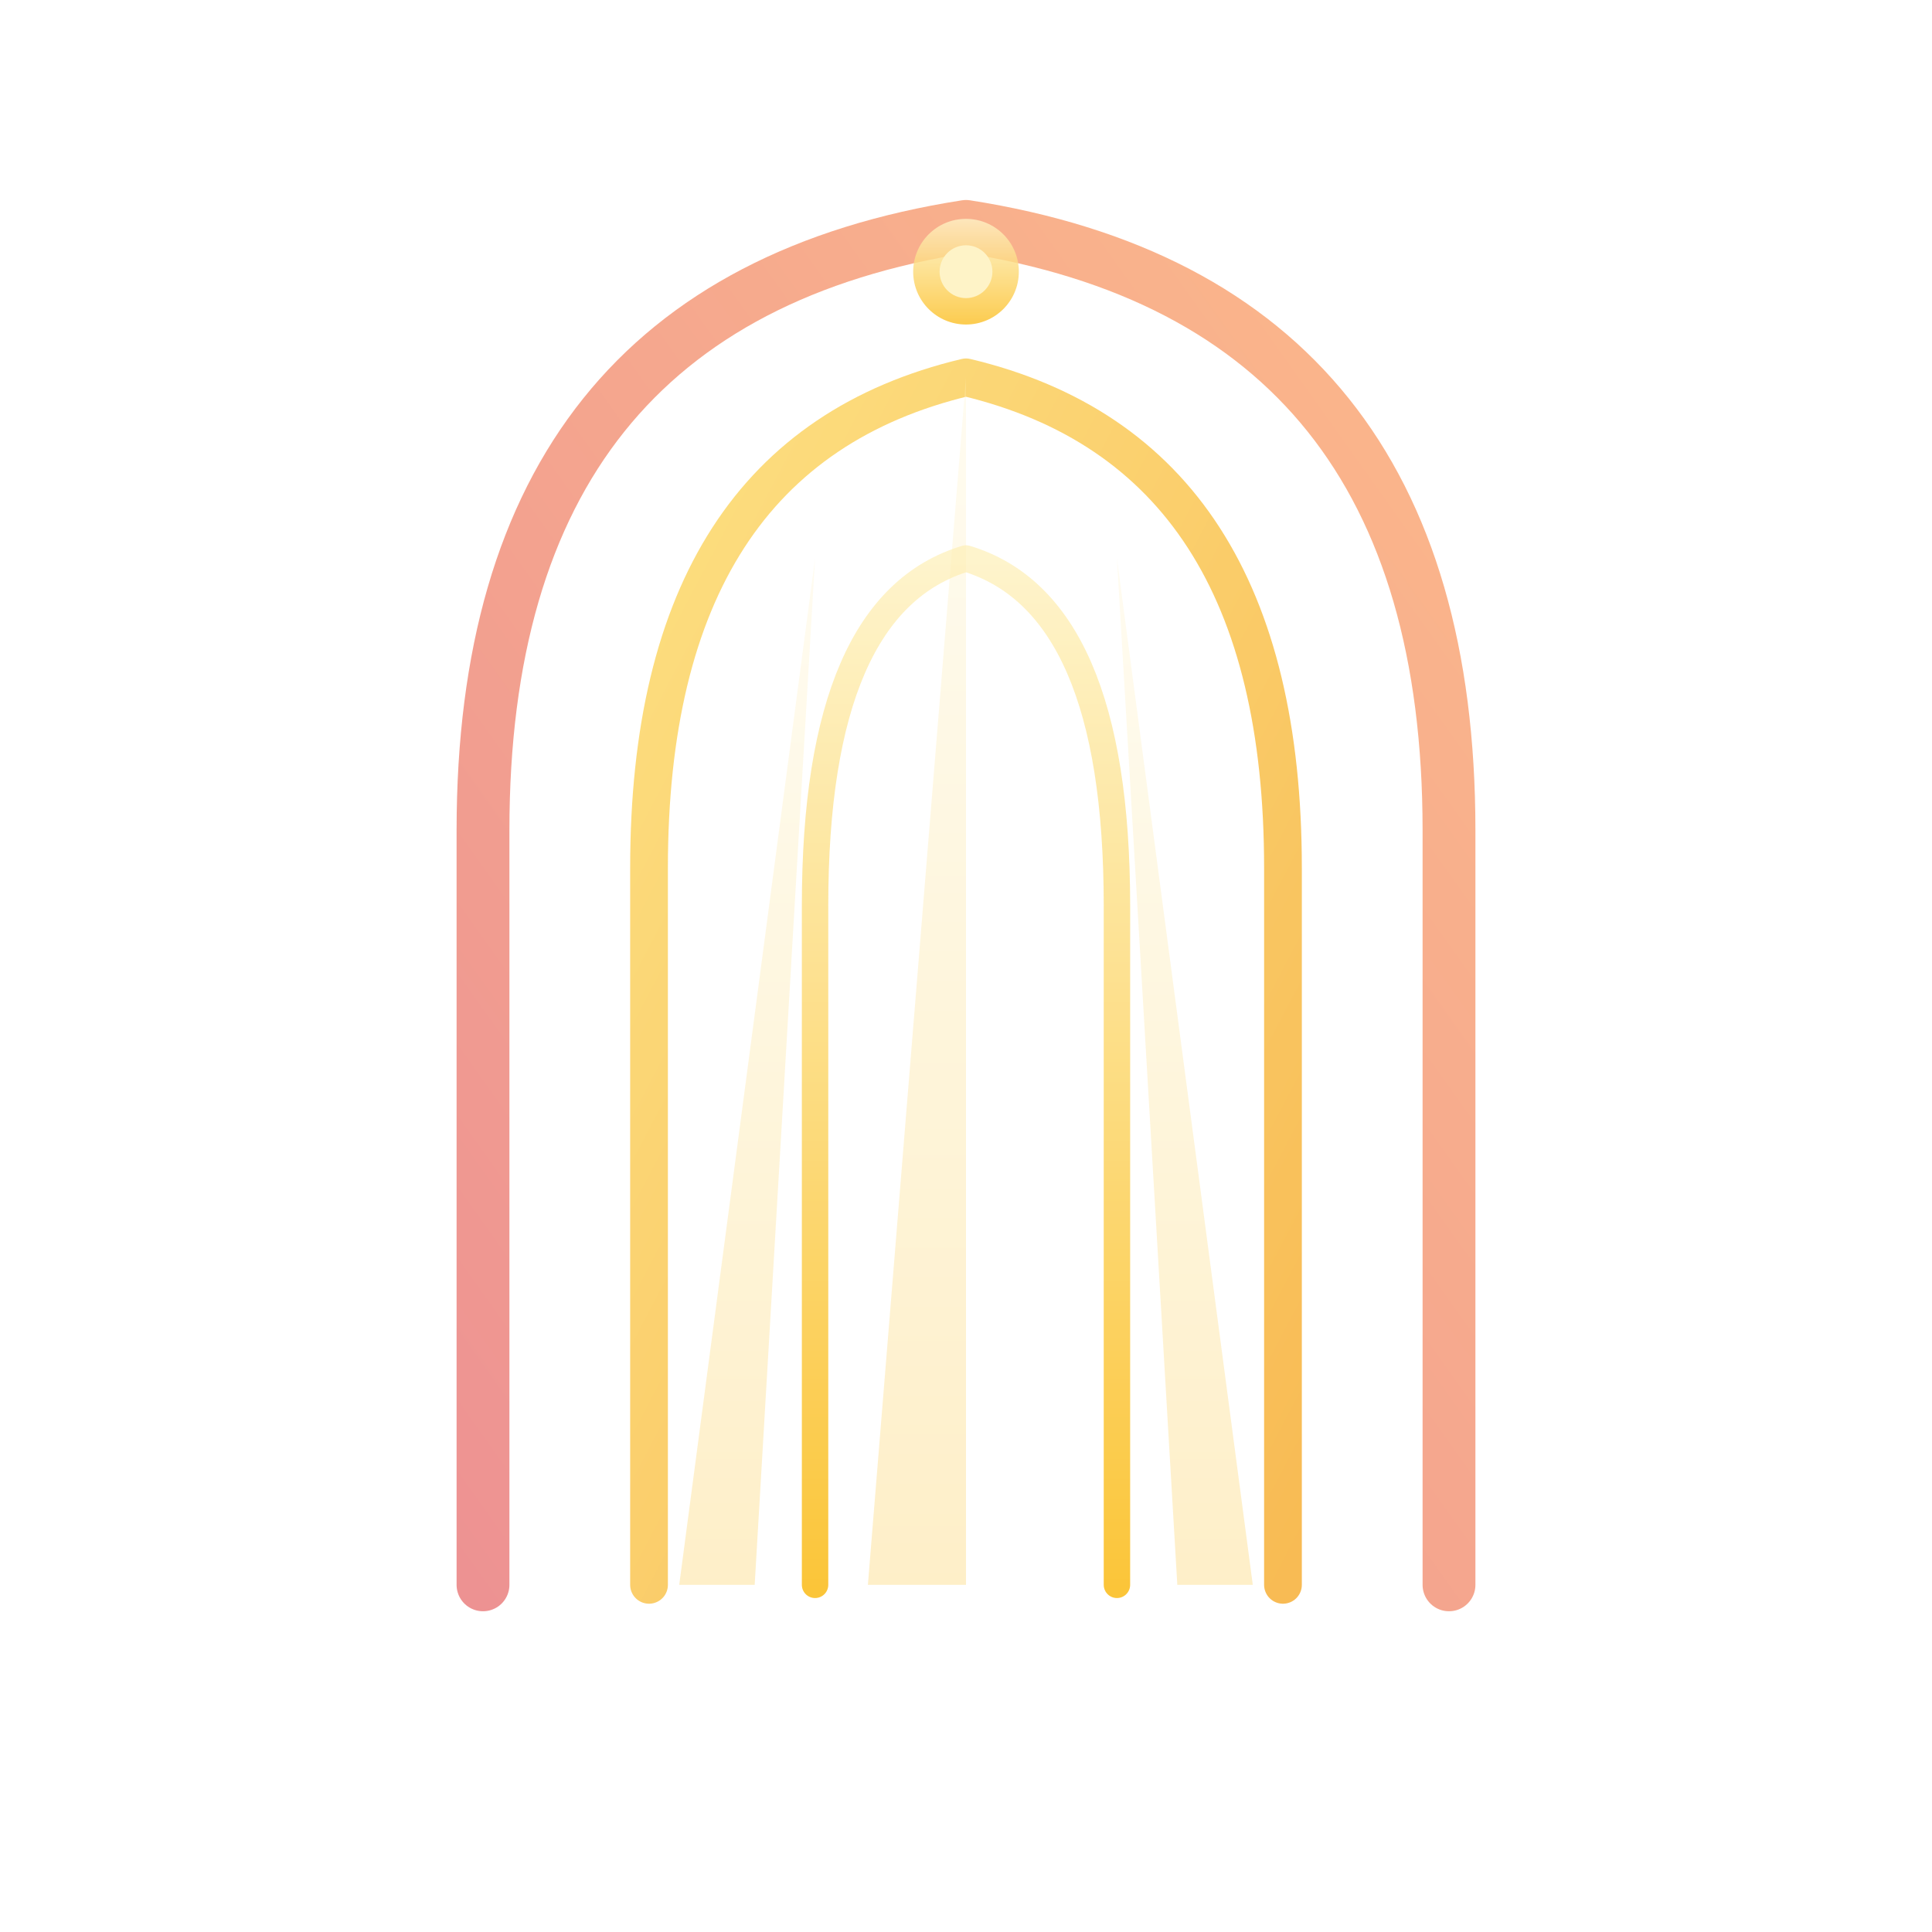
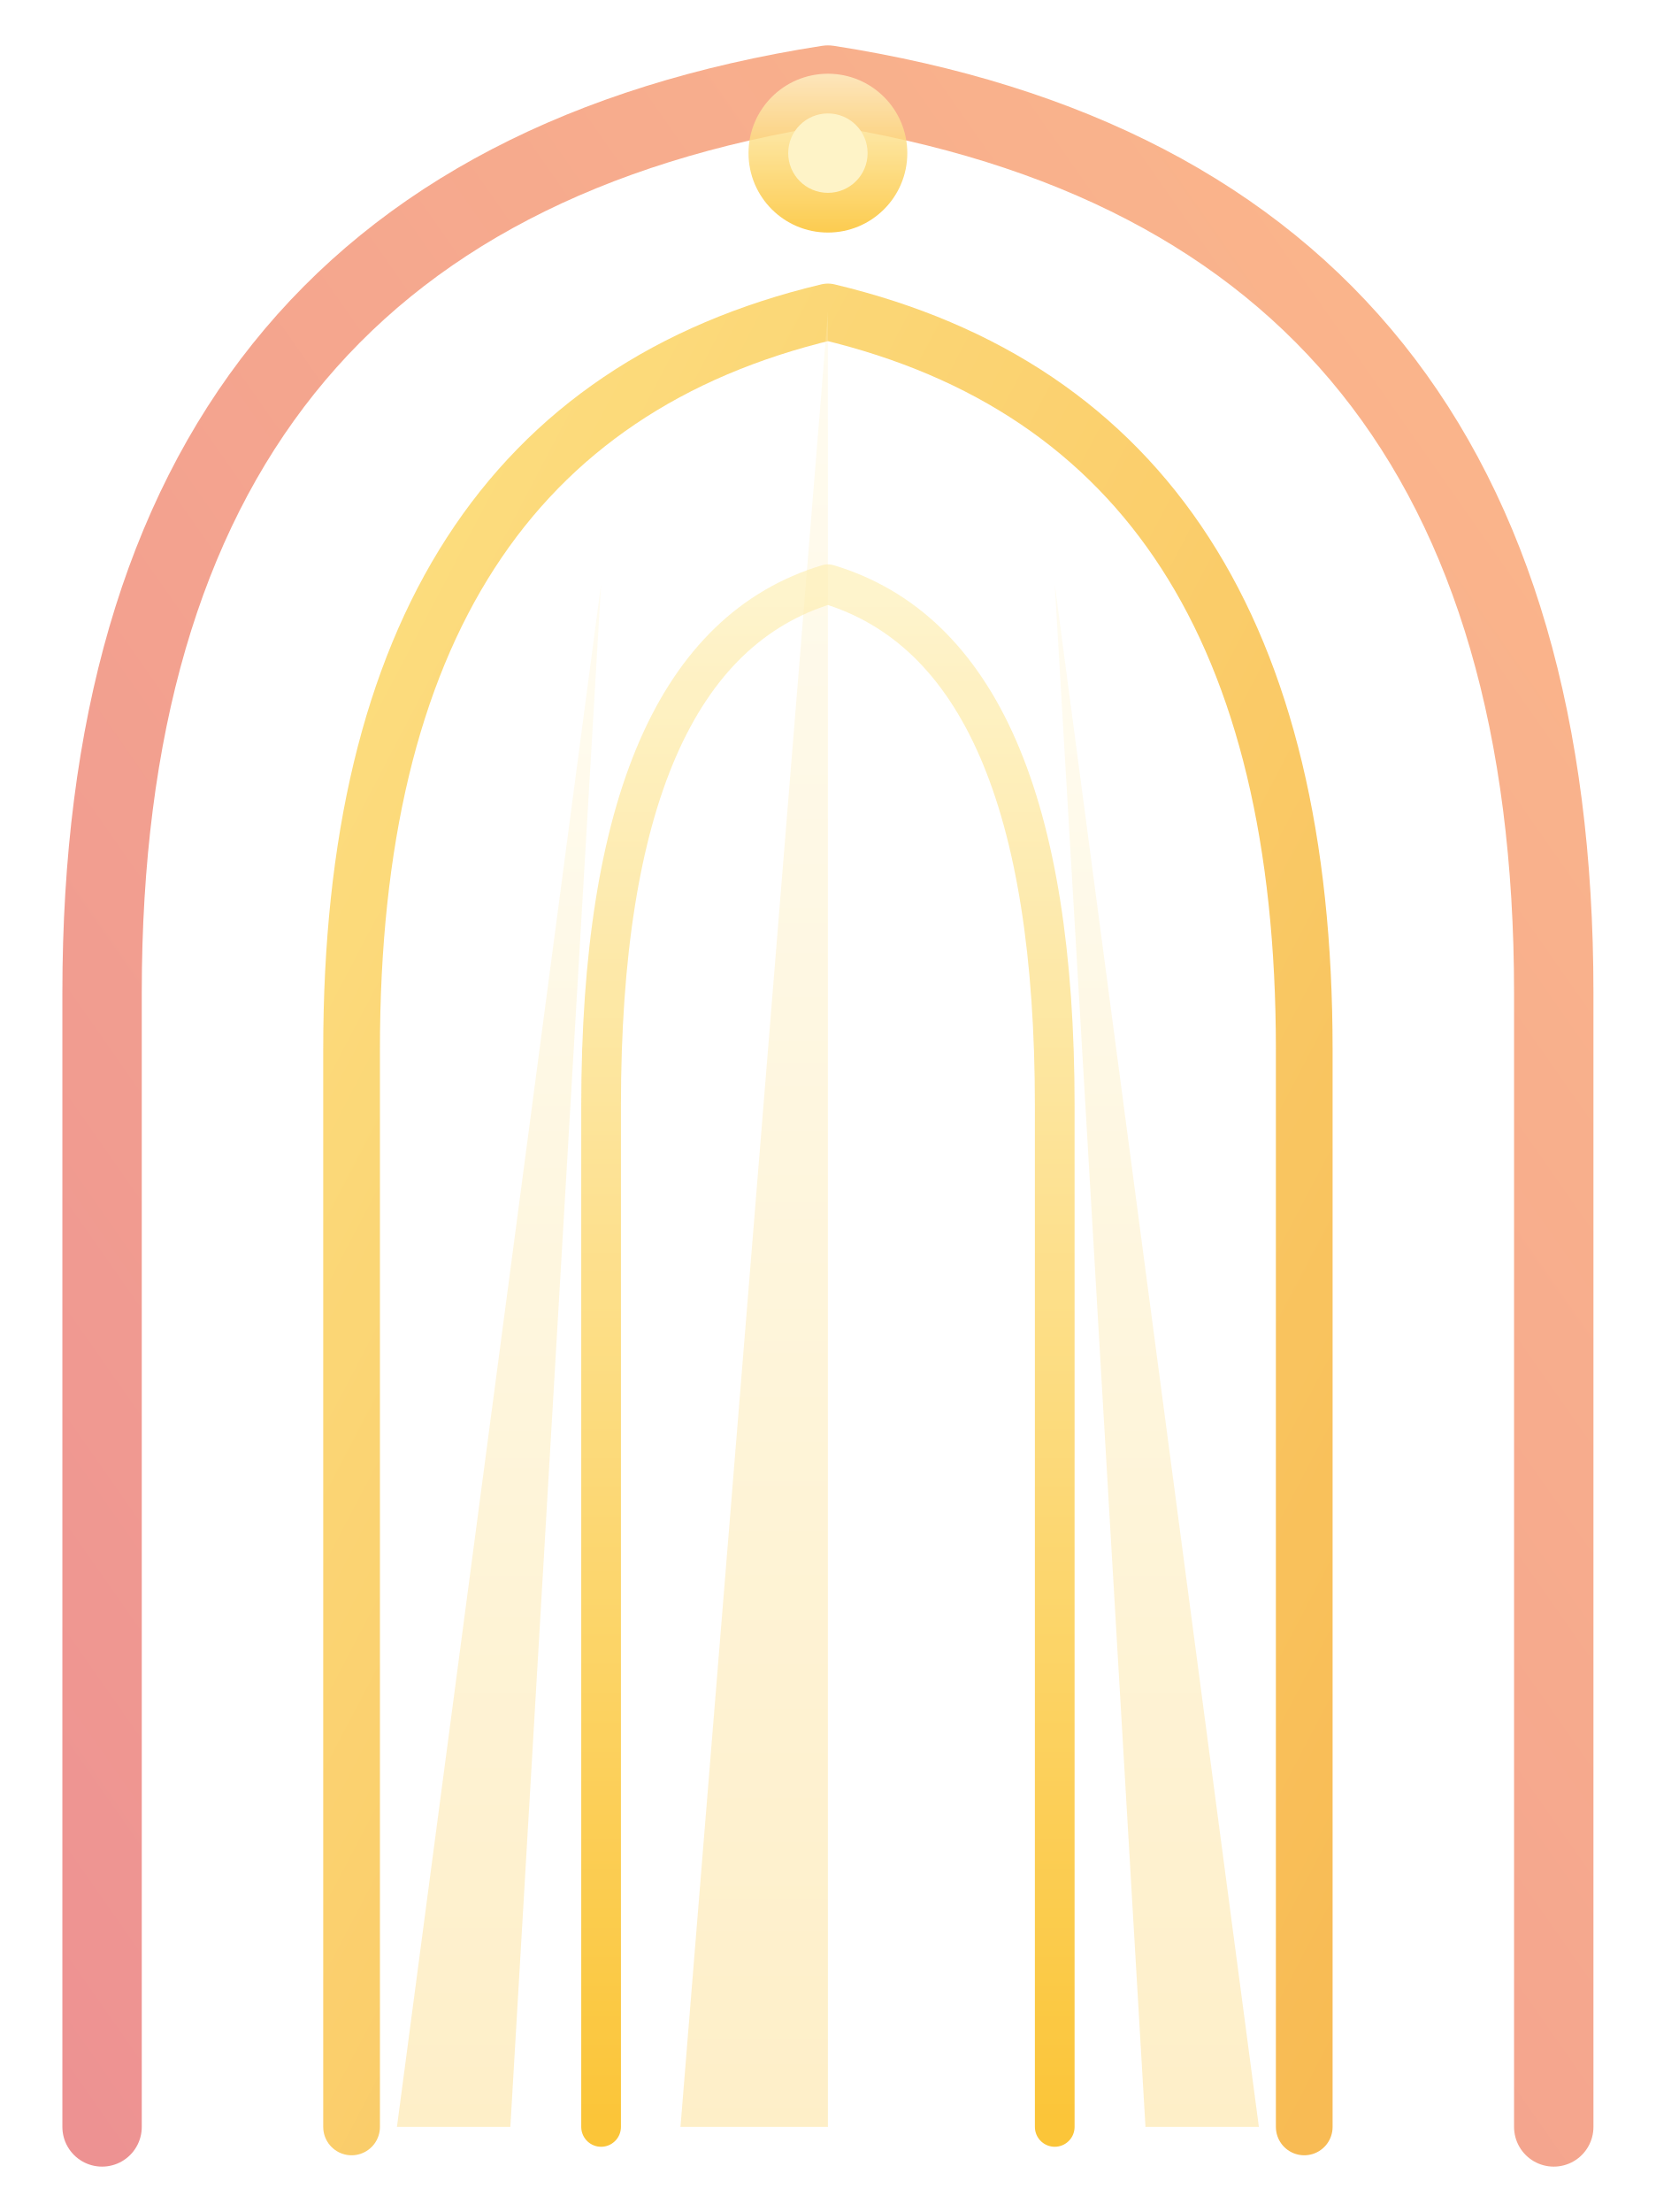
- <svg xmlns="http://www.w3.org/2000/svg" viewBox="0 0 512 512" width="512" height="512">
+ <svg xmlns="http://www.w3.org/2000/svg" viewBox="110 45 292 390" width="292" height="390">
  <defs>
    <linearGradient id="a" x1="0%" y1="0%" x2="100%" y2="100%">
      <stop offset="0%" stop-color="#FCD34D" />
      <stop offset="100%" stop-color="#F59E0B" />
    </linearGradient>
    <linearGradient id="b" x1="100%" y1="0%" x2="0%" y2="100%">
      <stop offset="0%" stop-color="#F97316" />
      <stop offset="100%" stop-color="#DC2626" />
    </linearGradient>
    <linearGradient id="c" x1="50%" y1="0%" x2="50%" y2="100%">
      <stop offset="0%" stop-color="#FEF3C7" />
      <stop offset="100%" stop-color="#FBBF24" />
    </linearGradient>
  </defs>
  <g fill="none" stroke-linecap="round" stroke-linejoin="round">
    <path d="M128 420 L128 220 Q128 80 256 60 Q384 80 384 220 L384 420" stroke="url(#b)" stroke-width="14" opacity="0.5" />
    <path d="M172 420 L172 230 Q172 120 256 100 Q340 120 340 230 L340 420" stroke="url(#a)" stroke-width="10" opacity="0.7" />
    <path d="M216 420 L216 240 Q216 160 256 148 Q296 160 296 240 L296 420" stroke="url(#c)" stroke-width="7" opacity="0.9" />
  </g>
  <g stroke="url(#a)" stroke-width="3" stroke-linecap="round" opacity="0.5">
    <line x1="135" y1="220" x2="377" y2="220" />
    <line x1="148" y1="180" x2="364" y2="180" />
    <line x1="175" y1="280" x2="337" y2="280" />
    <line x1="175" y1="340" x2="337" y2="340" />
    <line x1="175" y1="400" x2="337" y2="400" />
  </g>
  <line x1="256" y1="60" x2="256" y2="420" stroke="url(#c)" stroke-width="3" opacity="0.4" />
  <g opacity="0.25">
    <polygon points="216,148 180,420 200,420" fill="url(#c)" />
    <polygon points="256,100 230,420 256,420" fill="url(#c)" />
    <polygon points="296,148 332,420 312,420" fill="url(#c)" />
  </g>
  <circle cx="256" cy="72" r="14" fill="url(#c)" opacity="0.8" />
  <circle cx="256" cy="72" r="7" fill="#FEF3C7" />
</svg>
